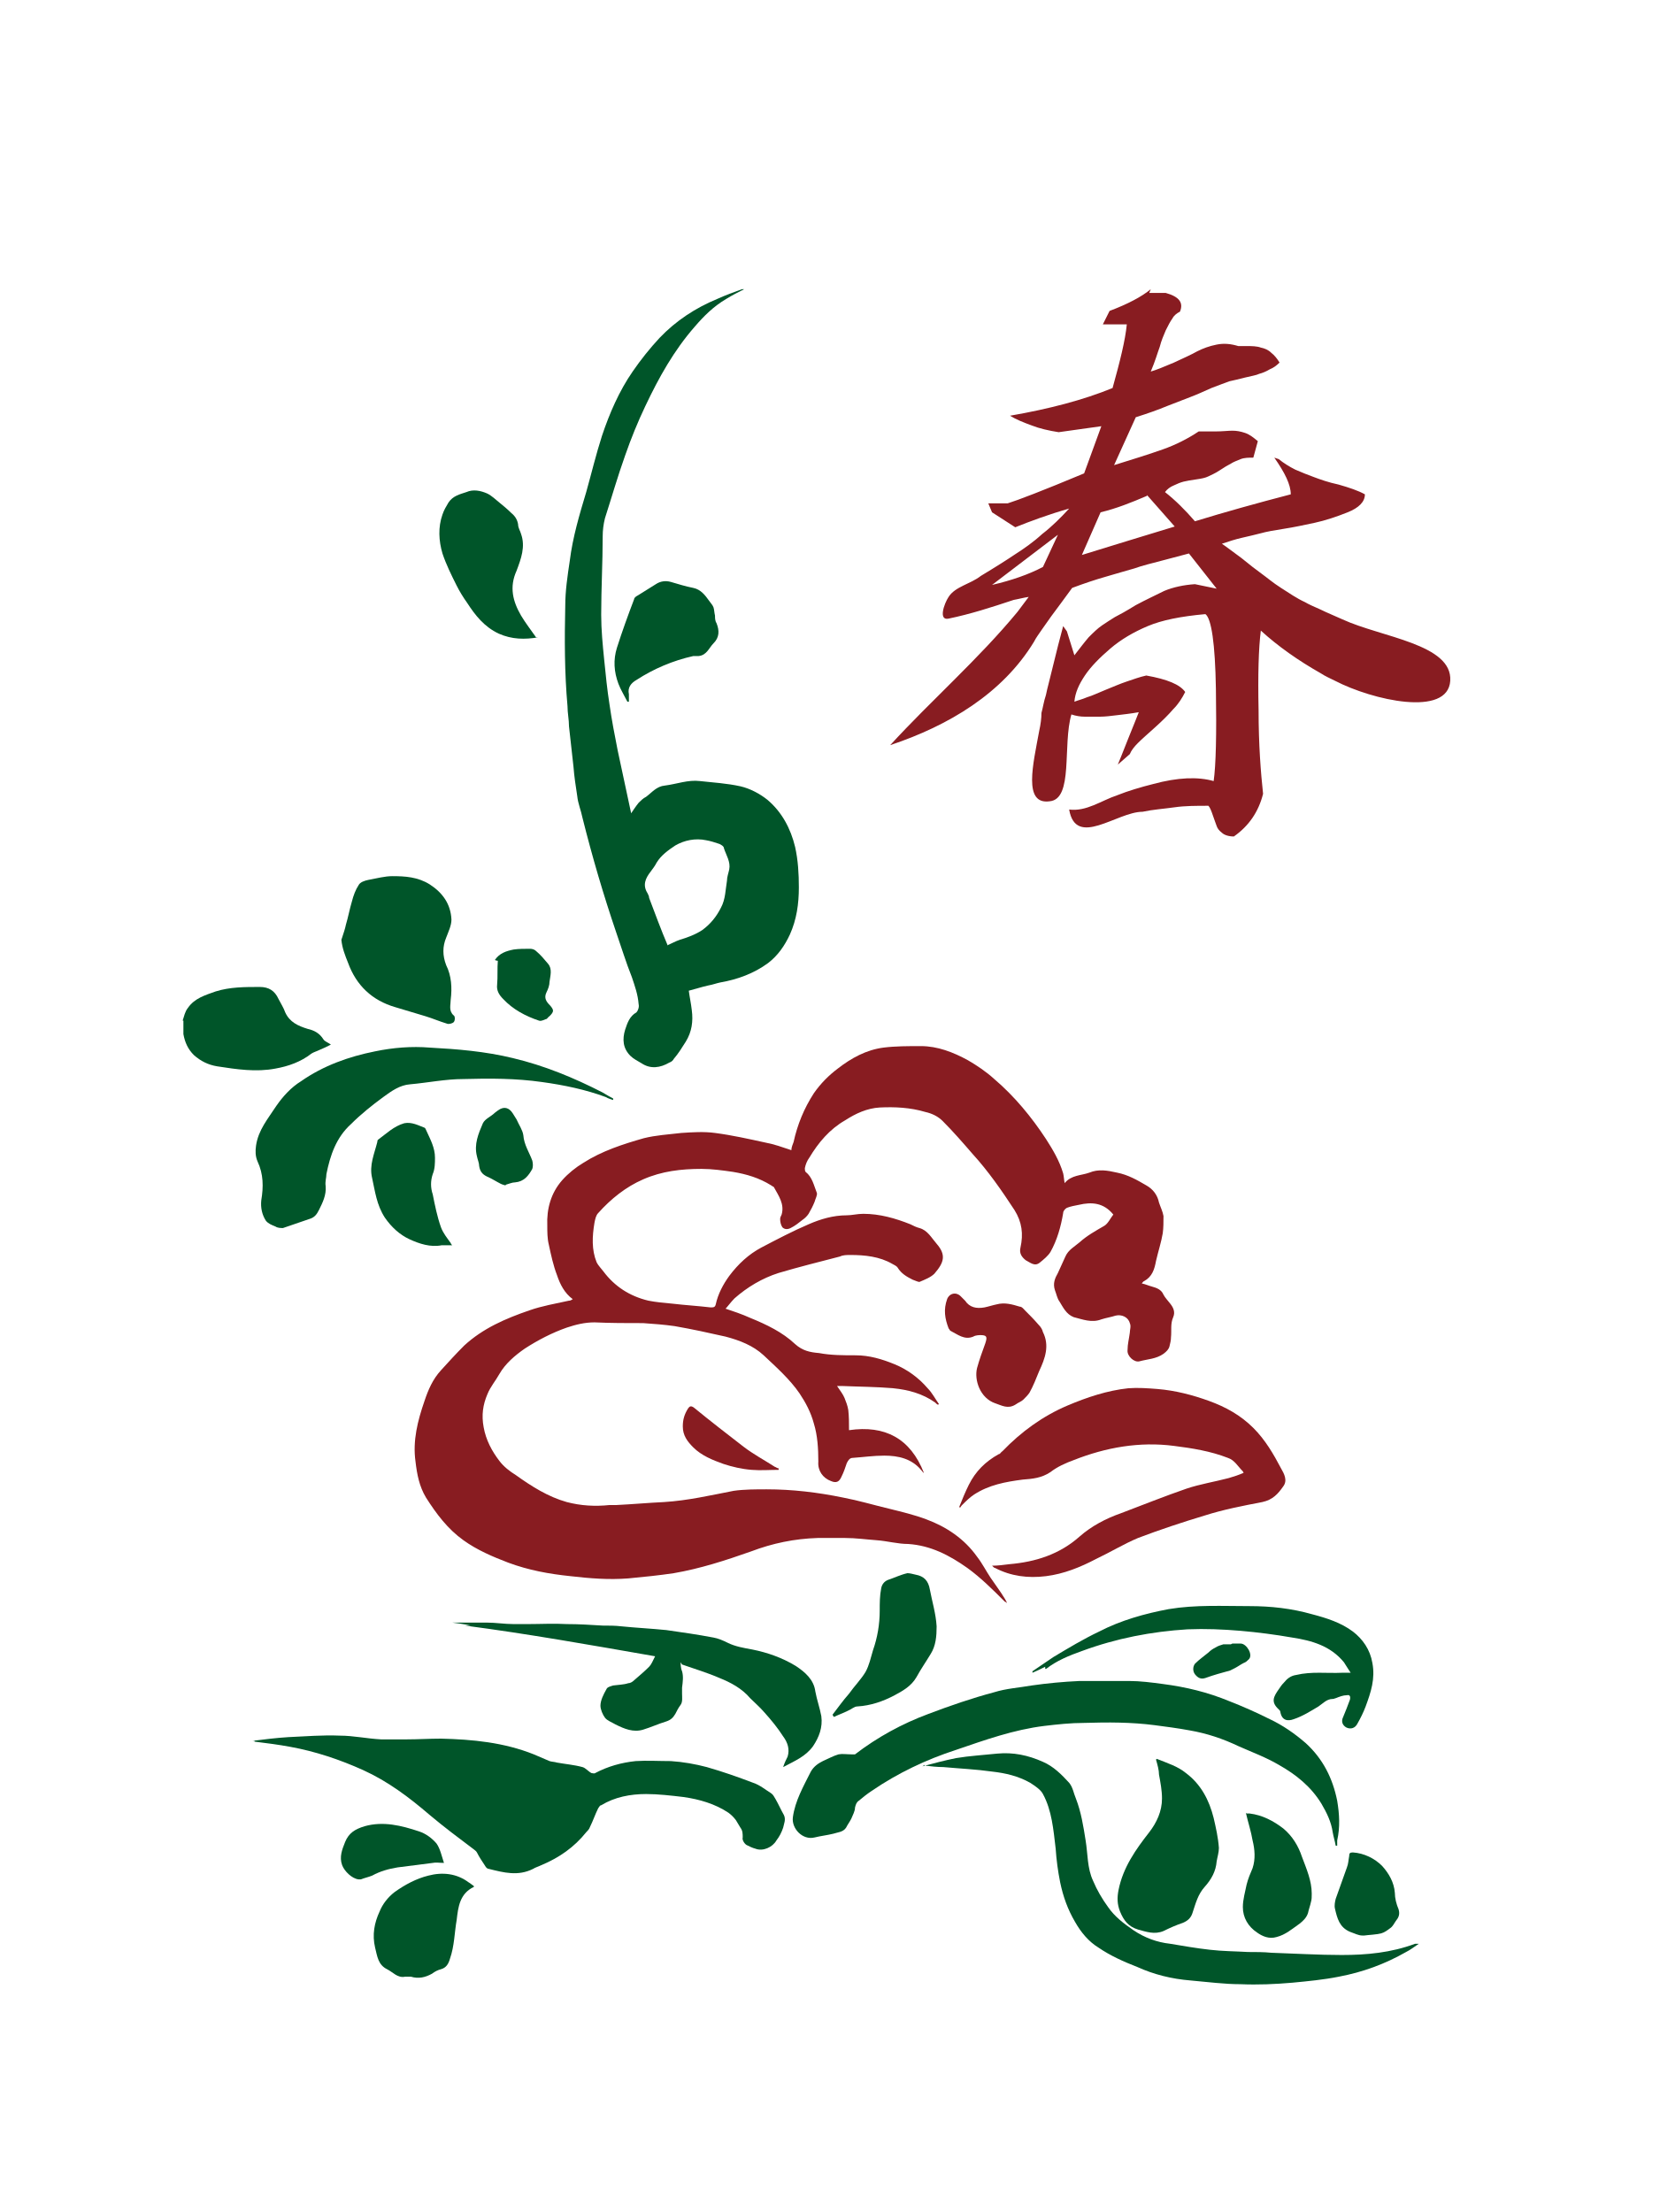
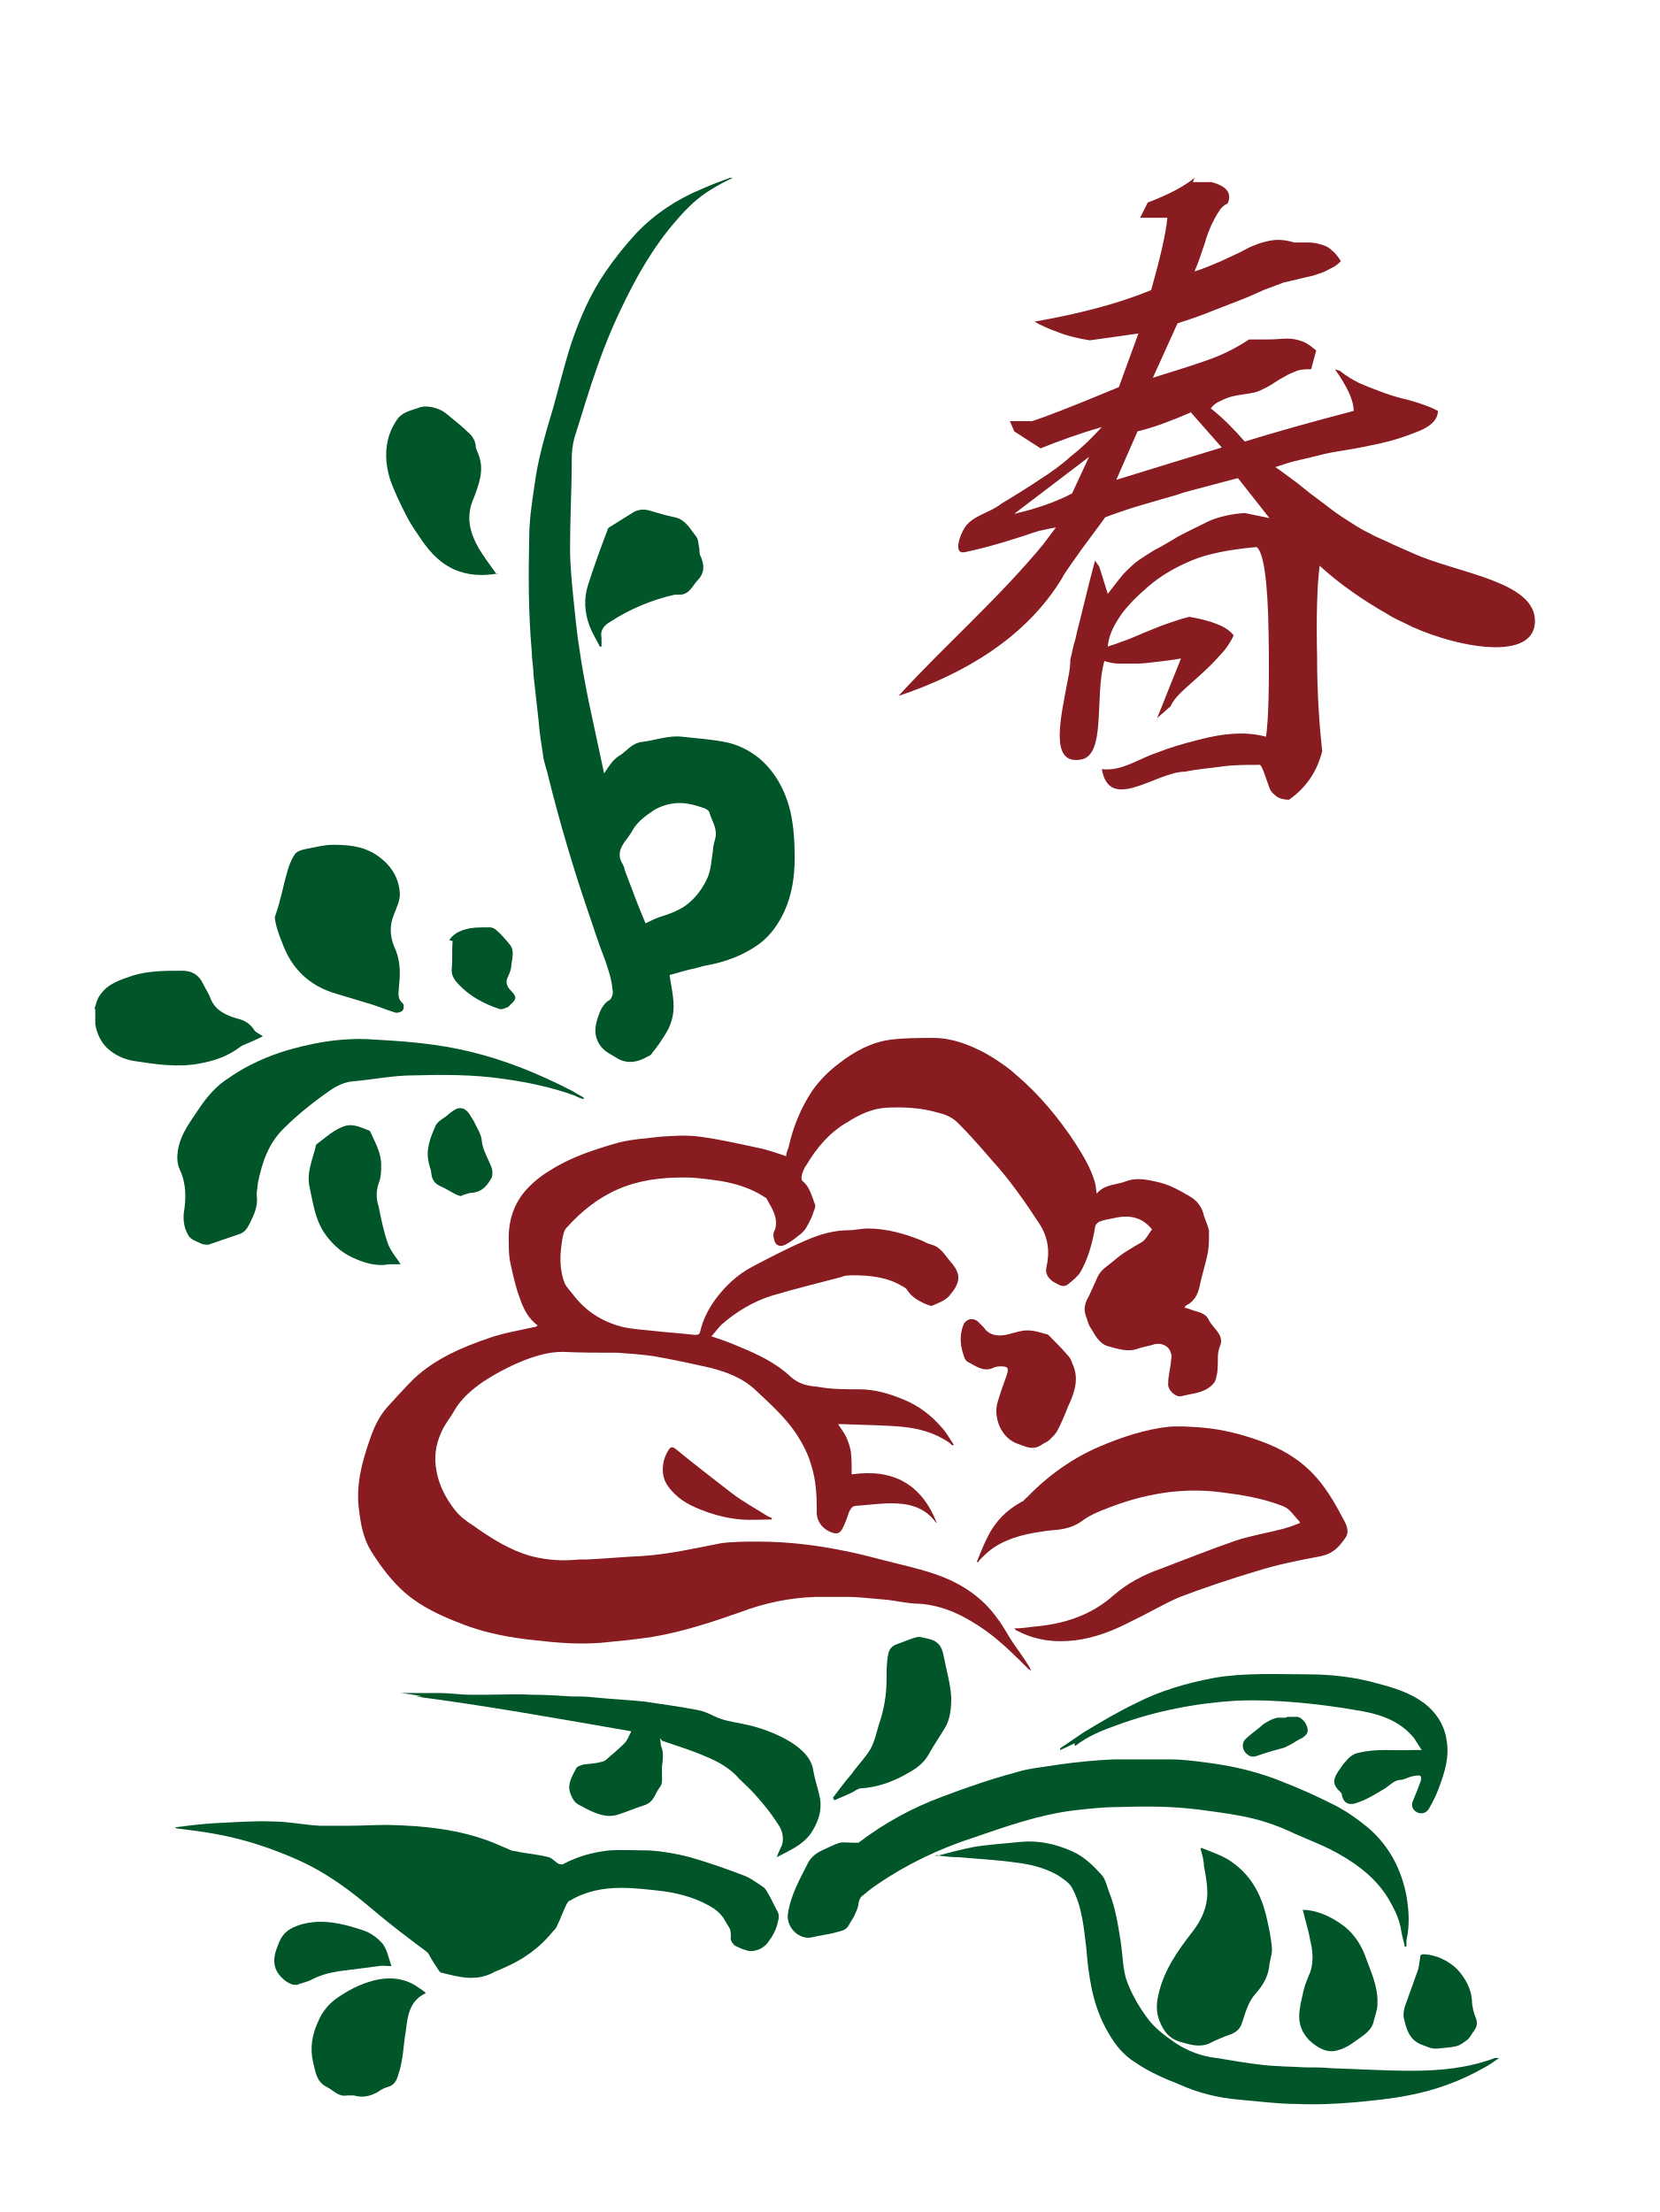
<svg xmlns="http://www.w3.org/2000/svg" width="900" height="1200" viewBox="0 0 900 1200">
-   <svg viewBox="0 0 19 26" preserveAspectRatio="xMidYMid meet" x="54.00" y="72.00" width="792.00" height="1056.00">
+   <svg viewBox="0 0 19 26" preserveAspectRatio="xMidYMid meet" width="900" height="1200">
    <defs>
      <style>
      .cls-1 {
        fill: #005529;
      }

      .cls-2 {
        fill: #881c21;
      }
    </style>
    </defs>
    <g>
      <path class="cls-1" d="M.86,11.86c.02-.06,.03-.12,.07-.17,.09-.13,.23-.17,.37-.22,.19-.06,.39-.06,.59-.06,.12,0,.2,.05,.25,.16,.03,.06,.07,.12,.09,.18,.06,.13,.17,.18,.3,.22,.09,.02,.16,.06,.21,.14,.02,.03,.06,.04,.1,.07-.06,.03-.1,.05-.15,.07-.04,.02-.08,.03-.11,.05-.14,.11-.31,.17-.48,.2-.26,.05-.52,.01-.78-.03-.12-.02-.22-.07-.31-.15-.08-.08-.12-.17-.14-.28,0,0,0-.02,0-.02v-.16Z" />
      <path class="cls-2" d="M8.09,15.7c.12,.04,.24,.08,.35,.13,.22,.09,.43,.19,.6,.35,.1,.09,.2,.11,.32,.12,.16,.03,.32,.03,.49,.03,.18,0,.35,.05,.52,.12,.17,.07,.32,.18,.44,.32,.06,.06,.1,.14,.15,.21,0,0,0,0-.01,.01-.01,0-.03-.02-.04-.03-.17-.12-.36-.17-.56-.19-.23-.02-.45-.02-.68-.03-.02,0-.04,0-.07,0,.04,.06,.08,.11,.1,.16,.02,.05,.04,.1,.05,.16,.01,.09,.01,.17,.01,.27,.48-.07,.82,.11,1,.57-.01,0-.02-.02-.03-.03-.13-.16-.31-.2-.5-.2-.14,0-.28,.02-.42,.03-.04,0-.06,.03-.08,.07-.02,.06-.04,.12-.07,.18-.03,.07-.07,.09-.14,.06-.11-.04-.18-.14-.17-.26,0-.17-.01-.35-.06-.51-.04-.15-.11-.28-.19-.4-.13-.19-.31-.35-.48-.51-.14-.13-.32-.2-.51-.25-.22-.05-.45-.1-.68-.14-.14-.02-.28-.03-.42-.04-.22,0-.43,0-.65-.01-.13,0-.25,.03-.37,.07-.2,.07-.39,.17-.56,.28-.13,.09-.26,.2-.34,.34-.05,.09-.12,.17-.16,.27-.06,.14-.08,.28-.05,.44,.03,.17,.11,.32,.21,.45,.06,.08,.14,.14,.22,.19,.21,.15,.43,.29,.68,.36,.19,.05,.38,.06,.57,.04,.03,0,.06,0,.09,0,.21-.01,.43-.03,.64-.04,.32-.02,.62-.09,.93-.15,.14-.02,.3-.02,.44-.02,.34,0,.68,.04,1.02,.11,.21,.04,.41,.1,.62,.15,.16,.04,.33,.08,.49,.14,.27,.1,.51,.26,.68,.5,.07,.09,.12,.19,.18,.28,.06,.09,.13,.18,.19,.28,.01,.02,.02,.03,.03,.06,0,0-.02-.02-.03-.02-.16-.16-.32-.32-.5-.45-.24-.17-.49-.3-.79-.32-.14,0-.28-.04-.42-.05-.14-.01-.28-.03-.42-.03-.12,0-.25,0-.37,0-.31,.01-.6,.07-.89,.18-.34,.12-.68,.23-1.03,.29-.2,.03-.4,.05-.61,.07-.26,.02-.51,0-.77-.03-.29-.03-.56-.08-.83-.18-.21-.08-.42-.17-.6-.3-.21-.15-.36-.35-.5-.57-.09-.15-.12-.31-.14-.48-.04-.28,.03-.55,.12-.81,.05-.15,.11-.29,.22-.41,.1-.11,.2-.22,.31-.33,.25-.23,.55-.36,.87-.47,.17-.06,.35-.09,.53-.13,.01,0,.02,0,.05-.02-.11-.08-.17-.2-.21-.32-.05-.13-.08-.27-.11-.41-.02-.08-.02-.17-.02-.25-.01-.23,.05-.44,.2-.61,.08-.09,.18-.17,.28-.23,.25-.16,.53-.25,.81-.33,.16-.04,.33-.05,.5-.07,.15-.01,.3-.02,.45,0,.23,.03,.45,.08,.68,.13,.11,.02,.22,.06,.34,.1,0-.04,.02-.08,.03-.11,.05-.23,.14-.45,.27-.65,.09-.13,.2-.24,.32-.33,.18-.14,.38-.25,.61-.28,.16-.02,.33-.02,.5-.02,.22,0,.43,.08,.63,.19,.12,.07,.24,.15,.35,.25,.27,.23,.5,.51,.69,.8,.09,.14,.18,.29,.23,.46,.01,.04,.01,.08,.02,.13,.09-.11,.22-.1,.33-.14,.12-.05,.24-.03,.37,0,.15,.03,.27,.1,.39,.17,.09,.05,.15,.13,.17,.23,.02,.06,.05,.12,.06,.18,0,.08,0,.16-.01,.23-.02,.12-.06,.24-.09,.37-.02,.11-.05,.21-.16,.27-.01,0-.02,.02-.03,.03,.05,.01,.09,.03,.13,.04,.07,.02,.13,.04,.16,.11,.02,.04,.06,.08,.09,.12,.04,.05,.07,.11,.04,.18-.04,.09-.02,.18-.03,.27,0,.04-.01,.08-.02,.12-.01,.04-.04,.07-.08,.1-.1,.07-.21,.07-.32,.1-.07,.02-.17-.07-.16-.15,0-.08,.02-.15,.03-.23,0-.04,.02-.09,0-.13-.02-.08-.11-.12-.19-.1-.06,.02-.13,.03-.19,.05-.13,.05-.25,0-.37-.03-.1-.04-.14-.13-.19-.21-.03-.04-.04-.1-.06-.15-.03-.09,0-.16,.04-.23,.03-.07,.07-.15,.1-.22,.04-.09,.12-.13,.19-.19,.1-.09,.21-.15,.33-.22,.05-.03,.08-.1,.12-.15-.13-.16-.29-.17-.46-.13-.05,.01-.11,.02-.16,.04-.02,.01-.05,.04-.05,.07-.03,.18-.08,.36-.17,.52-.03,.05-.09,.1-.14,.14-.07,.06-.13,0-.19-.03-.05-.04-.09-.09-.07-.17,.04-.18,.02-.34-.08-.5-.17-.26-.35-.52-.56-.75-.13-.15-.26-.3-.4-.44-.06-.06-.14-.1-.23-.12-.2-.06-.41-.07-.61-.06-.17,.01-.32,.08-.46,.17-.21,.12-.36,.3-.48,.5-.03,.04-.05,.09-.06,.14,0,.01,0,.04,.01,.05,.09,.07,.11,.18,.15,.28,.01,.03-.02,.08-.03,.12-.02,.05-.05,.11-.08,.16-.02,.03-.05,.06-.08,.08-.05,.04-.1,.08-.16,.11-.04,.02-.08,.02-.11-.01-.02-.03-.03-.07-.03-.11,0-.02,.01-.04,.02-.06,.04-.14-.04-.25-.1-.36,0-.01-.03-.02-.04-.03-.16-.1-.33-.15-.51-.18-.14-.02-.28-.04-.42-.04-.27,0-.53,.03-.78,.14-.23,.1-.43,.26-.6,.45-.03,.03-.04,.08-.05,.13-.03,.18-.04,.36,.03,.53,.02,.04,.06,.08,.09,.12,.15,.2,.35,.33,.6,.39,.1,.02,.21,.03,.32,.04,.17,.02,.34,.03,.51,.05,.04,0,.06,0,.07-.04,.03-.14,.1-.27,.18-.38,.12-.16,.26-.29,.43-.38,.21-.11,.42-.22,.63-.31,.16-.07,.33-.12,.51-.12,.07,0,.14-.02,.22-.02,.22,0,.43,.06,.63,.14,.04,.02,.08,.04,.12,.05,.11,.03,.16,.13,.23,.21,.13,.15,.1,.25-.03,.4-.05,.05-.13,.08-.2,.11-.02,0-.06-.02-.09-.03-.08-.04-.15-.08-.2-.16-.01-.02-.05-.04-.07-.05-.17-.1-.37-.12-.56-.12-.05,0-.1,0-.14,.02-.27,.07-.55,.14-.82,.22-.22,.07-.42,.19-.59,.34-.05,.05-.09,.11-.14,.16Z" />
      <path class="cls-1" d="M6.83,9.12c.04-.06,.08-.12,.12-.17,.03-.03,.06-.06,.1-.08,.08-.06,.14-.14,.25-.15,.16-.02,.31-.08,.47-.06,.18,.02,.36,.03,.54,.07,.13,.03,.26,.1,.36,.18,.19,.16,.31,.38,.37,.63,.04,.18,.05,.36,.05,.54,0,.22-.03,.43-.12,.63-.07,.15-.16,.28-.29,.38-.19,.14-.41,.22-.64,.26-.05,.01-.1,.03-.16,.04-.09,.02-.18,.05-.26,.07,.01,.08,.03,.17,.04,.26,.02,.15,0,.29-.08,.42-.05,.08-.1,.16-.16,.23-.01,.02-.03,.04-.06,.05-.12,.07-.25,.09-.37,.01-.05-.03-.11-.06-.15-.1-.1-.1-.11-.22-.07-.35,.03-.09,.06-.18,.15-.23,.02-.02,.04-.07,.03-.11-.01-.13-.05-.24-.09-.36-.08-.2-.14-.4-.21-.6-.17-.5-.32-1.01-.45-1.53-.02-.1-.06-.19-.07-.29-.02-.13-.04-.26-.05-.39-.02-.18-.04-.36-.06-.54,0-.09-.02-.18-.02-.27-.04-.45-.04-.9-.03-1.34,0-.2,.03-.4,.06-.6,.04-.32,.13-.62,.22-.92,.07-.25,.13-.5,.21-.75,.1-.3,.23-.6,.41-.86,.11-.16,.23-.31,.36-.45,.22-.23,.48-.4,.77-.52,.11-.05,.22-.09,.33-.13,0,0,.02,0,.03,0-.08,.04-.16,.08-.24,.13-.17,.1-.3,.23-.42,.37-.28,.32-.48,.68-.66,1.06-.1,.21-.19,.43-.27,.66-.1,.28-.18,.56-.27,.84-.02,.08-.03,.16-.03,.24,0,.35-.02,.7-.02,1.05,0,.2,.02,.4,.04,.6,.02,.2,.04,.4,.07,.59,.03,.21,.07,.42,.11,.62,.06,.28,.12,.56,.18,.84,0,0,0,0,0,0Zm.51,1.73c.05-.02,.1-.05,.16-.07,.1-.03,.21-.07,.3-.13,.11-.08,.19-.18,.25-.3,.06-.11,.06-.24,.08-.36,0-.05,.02-.1,.03-.15,.02-.1-.04-.19-.07-.28,0-.03-.04-.05-.06-.06-.06-.02-.12-.04-.18-.05-.14-.03-.29,0-.41,.07-.09,.06-.19,.13-.25,.23-.02,.04-.05,.08-.08,.12-.07,.09-.11,.18-.04,.29,.01,.02,.02,.04,.02,.06,.08,.21,.16,.43,.25,.64Z" />
      <path class="cls-1" d="M1.79,21.48c.16-.02,.32-.04,.48-.05,.23-.01,.46-.03,.69-.02,.18,0,.36,.04,.55,.05,.1,0,.2,0,.3,0,.01,0,.02,0,.04,0,.15,0,.31-.01,.46-.01,.42,.01,.84,.05,1.24,.21,.07,.03,.14,.06,.21,.09,.03,.01,.07,.01,.1,.02,.11,.02,.23,.03,.34,.06,.04,.01,.08,.06,.12,.08,.01,0,.04,.01,.05,0,.17-.09,.35-.14,.54-.16,.15-.01,.31,0,.47,0,.16,.01,.33,.04,.48,.08,.21,.06,.41,.13,.62,.21,.09,.03,.16,.09,.24,.14,.03,.02,.04,.05,.06,.08,.04,.07,.07,.14,.11,.21,.03,.06,0,.12-.01,.17-.02,.06-.05,.12-.09,.17-.05,.09-.18,.15-.28,.11-.04-.01-.08-.03-.12-.05-.03-.02-.06-.07-.05-.1,0-.05,0-.09-.03-.13-.02-.03-.04-.07-.06-.1-.03-.04-.06-.07-.1-.1-.18-.12-.39-.18-.6-.21-.17-.02-.34-.04-.5-.04-.21,0-.42,.04-.6,.15-.02,0-.03,.03-.04,.04-.04,.08-.07,.17-.11,.25-.01,.03-.03,.05-.05,.07-.16,.2-.36,.34-.6,.44-.04,.02-.08,.03-.11,.05-.2,.1-.39,.05-.59,0-.02,0-.04-.02-.05-.04-.04-.06-.08-.12-.11-.18-.01-.02-.03-.03-.04-.04-.2-.15-.4-.3-.59-.46-.28-.24-.56-.45-.89-.6-.31-.14-.64-.25-.97-.31-.16-.03-.32-.05-.48-.07,0,0,0,0,0-.01Z" />
      <path class="cls-1" d="M16.26,22.88c-.01-.06-.03-.12-.04-.18-.02-.14-.08-.26-.15-.38-.14-.23-.34-.39-.57-.52-.17-.1-.36-.17-.54-.25-.21-.1-.42-.17-.65-.21-.16-.03-.32-.05-.47-.07-.31-.04-.62-.04-.94-.03-.18,0-.36,.02-.53,.04-.41,.05-.8,.19-1.18,.32-.4,.13-.78,.31-1.13,.55-.06,.04-.11,.08-.17,.13-.03,.02-.04,.05-.05,.09,0,.05-.03,.1-.05,.15-.02,.04-.05,.08-.07,.12-.04,.06-.11,.06-.17,.08-.08,.02-.17,.03-.25,.05-.16,.04-.31-.12-.29-.27,.03-.22,.14-.41,.24-.61,.04-.07,.1-.11,.16-.14,.07-.03,.14-.07,.21-.09,.05-.01,.11,0,.17,0,.02,0,.04,0,.05,0,.3-.23,.63-.41,.98-.54,.29-.11,.58-.21,.88-.29,.16-.05,.33-.06,.5-.09,.21-.03,.42-.05,.64-.06,.22,0,.44,0,.66,0,.15,0,.3,.02,.45,.04,.31,.04,.6,.11,.89,.23,.18,.07,.36,.15,.54,.24,.17,.08,.33,.19,.48,.32,.23,.21,.36,.47,.42,.77,.03,.18,.04,.35,0,.53,0,.02,0,.05,0,.07,0,0-.01,0-.02,0Z" />
      <path class="cls-2" d="M15.02,17.88c-.07-.07-.11-.15-.2-.18-.23-.09-.48-.13-.72-.16-.46-.06-.91,.02-1.34,.19-.11,.04-.22,.09-.31,.16-.12,.08-.24,.09-.37,.1-.23,.03-.45,.07-.65,.2-.06,.04-.11,.09-.16,.14,0,0-.02,.02-.02,.03,0,0-.01,0-.02,0,.04-.1,.08-.2,.13-.3,.09-.18,.22-.31,.4-.41,.02,0,.03-.03,.05-.04,.25-.26,.54-.47,.87-.61,.26-.11,.53-.2,.81-.23,.13-.01,.26,0,.39,.01,.24,.02,.47,.08,.69,.16,.22,.08,.42,.19,.59,.36,.16,.16,.27,.35,.37,.54,.04,.07,.09,.16,.03,.24-.07,.1-.14,.18-.28,.21-.26,.05-.52,.1-.77,.18-.3,.09-.6,.19-.89,.3-.19,.08-.37,.19-.56,.28-.21,.11-.43,.2-.67,.23-.24,.03-.47,0-.68-.11-.01,0-.02-.01-.04-.03,.08,0,.15-.01,.23-.02,.35-.03,.67-.13,.94-.37,.16-.14,.35-.24,.55-.31,.29-.11,.59-.23,.88-.33,.18-.06,.37-.09,.56-.14,.07-.02,.13-.04,.2-.07Z" />
      <path class="cls-1" d="M6.61,12.92s-.07-.02-.1-.04c-.27-.1-.56-.16-.85-.2-.35-.05-.7-.05-1.05-.04-.24,0-.48,.05-.71,.07-.14,.01-.25,.09-.36,.17-.15,.11-.3,.23-.43,.36-.2,.18-.28,.42-.33,.67,0,.05-.02,.1-.01,.16,.01,.12-.04,.22-.09,.32-.03,.06-.06,.1-.13,.12-.12,.04-.23,.08-.35,.12-.03,0-.07,0-.1-.02-.05-.02-.1-.04-.13-.08-.05-.08-.07-.17-.06-.27,.03-.18,.03-.35-.05-.52-.03-.07-.03-.14-.02-.21,.03-.21,.16-.36,.27-.53,.09-.13,.2-.25,.33-.33,.3-.21,.64-.33,.99-.4,.24-.05,.49-.07,.73-.05,.37,.02,.74,.05,1.11,.14,.42,.1,.81,.26,1.2,.46,.05,.03,.1,.06,.14,.08,0,0,0,0,0,.01Z" />
      <path class="cls-1" d="M10.74,21.82c.15-.04,.3-.08,.45-.11,.18-.03,.36-.04,.55-.06,.21-.02,.41,.02,.61,.11,.14,.06,.25,.17,.35,.28,.05,.06,.06,.14,.09,.21,.07,.18,.1,.37,.13,.56,.03,.18,.02,.37,.1,.54,.05,.12,.12,.24,.2,.35,.09,.13,.21,.22,.34,.31,.15,.1,.31,.16,.49,.18,.18,.03,.35,.06,.53,.08,.17,.02,.34,.02,.51,.03,.1,0,.21,0,.31,.01,.31,.01,.63,.03,.94,.03,.33,0,.66-.03,.98-.15,.01,0,.03,0,.05,0-.06,.04-.11,.08-.17,.11-.28,.16-.58,.27-.9,.33-.2,.04-.41,.06-.62,.08-.23,.02-.46,.03-.69,.02-.22,0-.44-.03-.67-.05-.25-.02-.49-.08-.71-.18-.18-.07-.36-.15-.52-.26-.13-.08-.23-.2-.31-.34-.1-.17-.16-.34-.2-.53-.03-.15-.05-.3-.06-.45-.03-.25-.05-.51-.17-.73-.03-.06-.11-.11-.17-.15-.16-.09-.33-.13-.51-.15-.21-.03-.43-.04-.65-.06-.08,0-.17-.01-.25-.02,0,0,0,0,0-.01Z" />
      <path class="cls-1" d="M7.51,20.43s0,.08,.02,.12c.02,.07,.01,.14,0,.22,0,.03,0,.05,0,.08,0,.05,.01,.11-.02,.15-.03,.04-.05,.08-.07,.12-.03,.05-.06,.08-.12,.1-.1,.03-.21,.08-.31,.11-.13,.04-.25-.01-.37-.07-.05-.03-.11-.05-.14-.09-.03-.04-.06-.11-.06-.16,0-.07,.04-.15,.08-.22,.01-.03,.06-.04,.09-.05,.07-.01,.14-.01,.2-.03,.03,0,.06-.02,.08-.04,.07-.06,.14-.12,.2-.18,.03-.03,.05-.08,.08-.14-.86-.15-1.7-.3-2.54-.41,.02,0,.04,0,.08,0-.09-.02-.17-.03-.25-.04,0,0,0,0,0,0,.02,0,.03,0,.05,0,.14,0,.27,0,.41,0,.12,0,.24,.02,.36,.02,.06,0,.13,0,.19,0,.17,0,.35-.01,.52,0,.16,0,.32,.01,.48,.02,.08,0,.17,0,.25,.01,.2,.02,.4,.03,.6,.05,.21,.03,.42,.06,.63,.1,.06,.01,.13,.04,.19,.07,.1,.05,.22,.07,.33,.09,.2,.04,.4,.11,.58,.22,.12,.08,.24,.18,.26,.34,.02,.11,.06,.22,.08,.33,.02,.15-.03,.28-.11,.4-.1,.14-.25,.2-.4,.28,.02-.06,.04-.1,.06-.14,.03-.1,0-.19-.06-.27-.07-.11-.16-.22-.25-.32-.06-.07-.13-.13-.19-.19-.11-.13-.26-.21-.41-.27-.16-.07-.33-.12-.5-.18Z" />
      <path class="cls-1" d="M2.99,10.75c.02-.06,.04-.12,.05-.17,.03-.1,.05-.21,.08-.31,.02-.08,.05-.16,.09-.22,.02-.04,.08-.06,.13-.07,.11-.02,.22-.05,.32-.05,.17,0,.34,.01,.5,.11,.17,.11,.28,.26,.29,.47,0,.08-.04,.16-.07,.24-.05,.12-.05,.24,0,.37,.07,.14,.08,.3,.06,.46,0,.07-.03,.15,.04,.21,.02,.01,.02,.07,0,.09-.02,.02-.07,.03-.09,.02-.1-.03-.19-.07-.29-.1-.13-.04-.27-.08-.4-.12-.31-.09-.52-.29-.63-.59-.04-.1-.08-.2-.09-.31Z" />
      <path class="cls-1" d="M13.87,21.72c.15,.06,.28,.1,.39,.19,.2,.15,.31,.36,.37,.6,.03,.13,.06,.26,.07,.4,0,.06-.02,.12-.03,.18-.01,.13-.07,.24-.16,.34-.09,.1-.12,.22-.16,.34-.02,.07-.06,.11-.13,.14-.09,.03-.18,.07-.26,.11-.12,.05-.23,.01-.34-.02-.13-.04-.19-.12-.24-.24-.04-.1-.04-.19-.02-.29,.06-.3,.23-.54,.41-.77,.1-.13,.17-.28,.17-.45,0-.11-.02-.21-.04-.32,0-.06-.02-.13-.04-.2Z" />
      <path class="cls-1" d="M16.46,20.57s-.06-.09-.09-.14c-.18-.22-.43-.29-.69-.33-.23-.04-.46-.07-.69-.09-.24-.02-.47-.03-.71-.02-.48,.03-.95,.12-1.41,.29-.17,.06-.34,.13-.48,.24,0,0-.01,0-.01-.01,0,0,0,0,0-.02-.06,.03-.12,.06-.17,.08,0,0,0-.01,0-.02,.09-.06,.19-.13,.28-.19,.2-.12,.4-.24,.61-.34,.29-.15,.61-.24,.93-.3,.36-.06,.72-.04,1.08-.04,.28,0,.56,.03,.84,.11,.19,.05,.38,.11,.54,.23,.13,.1,.23,.24,.26,.42,.04,.21-.02,.39-.09,.58-.03,.08-.07,.16-.11,.23-.03,.06-.09,.08-.15,.05-.05-.03-.07-.08-.04-.14,.03-.07,.06-.15,.09-.23,.01-.04,0-.07-.04-.06-.05,0-.1,.02-.15,.04-.01,0-.02,.01-.04,.01-.08,0-.13,.06-.19,.1-.1,.06-.21,.13-.33,.17-.08,.03-.16,.02-.18-.1,0-.01-.01-.02-.02-.03-.11-.1-.07-.17,0-.27,.02-.03,.04-.06,.07-.09,.04-.05,.09-.09,.16-.1,.21-.05,.41-.02,.62-.03,.04,0,.08,0,.11,0,0,0,.01-.01,.02-.02Z" />
      <path class="cls-1" d="M5.61,6.74c-.18,.03-.35,.03-.53-.05-.19-.09-.31-.24-.42-.41-.05-.07-.1-.15-.14-.23-.07-.14-.14-.28-.19-.43-.05-.17-.06-.35,0-.52,.02-.06,.05-.11,.08-.16,.06-.09,.15-.11,.24-.14,.09-.04,.19-.02,.28,.02,.06,.03,.11,.08,.16,.12,.05,.04,.11,.09,.16,.14,.05,.04,.08,.09,.09,.15,0,.05,.03,.09,.04,.13,.06,.17,0,.33-.06,.49-.1,.22-.05,.41,.06,.6,.06,.1,.13,.19,.2,.29Z" />
      <path class="cls-1" d="M6.8,7.6c-.04-.08-.09-.16-.12-.24-.06-.16-.07-.32-.02-.48,.07-.22,.15-.44,.23-.65,0-.02,.03-.04,.05-.05,.08-.05,.16-.1,.24-.15,.06-.04,.13-.05,.2-.03,.1,.03,.2,.06,.3,.08,.1,.02,.16,.1,.21,.17,.02,.03,.05,.06,.06,.09,.01,.03,.01,.07,.02,.11,0,.03,0,.07,.02,.1,.04,.1,.04,.19-.04,.27-.06,.06-.09,.16-.2,.17-.02,0-.05,0-.07,0-.27,.06-.53,.17-.76,.32-.07,.04-.12,.1-.1,.19,0,.03,0,.06,0,.1,0,0-.02,0-.03,0Z" />
      <path class="cls-1" d="M4.75,23.43c-.19,.09-.21,.27-.23,.44-.03,.17-.03,.35-.09,.52-.02,.07-.05,.12-.12,.14-.04,.01-.08,.03-.12,.06-.09,.05-.18,.07-.28,.04-.03,0-.06,0-.08,0-.1,.02-.16-.06-.24-.1-.12-.06-.13-.17-.16-.29-.04-.17-.01-.33,.06-.48,.04-.1,.11-.19,.2-.26,.14-.1,.29-.18,.45-.22,.19-.05,.38-.03,.54,.09,.02,.01,.04,.03,.07,.05Z" />
      <path class="cls-1" d="M9.54,21.13c.07-.09,.14-.19,.22-.28,.07-.1,.16-.19,.22-.29,.05-.09,.07-.19,.1-.29,.06-.17,.09-.35,.09-.53,0-.1,0-.2,.02-.3,.01-.05,.04-.09,.09-.11,.09-.03,.17-.07,.26-.09,.03,0,.07,.01,.11,.02,.11,.02,.17,.08,.19,.2,.03,.16,.08,.32,.09,.49,0,.13-.01,.26-.08,.37-.06,.1-.13,.2-.19,.31-.07,.12-.18,.18-.29,.24-.15,.08-.32,.14-.5,.15-.04,0-.08,.04-.13,.06-.06,.03-.12,.05-.18,.08,0,0,0,0-.01-.01Z" />
      <path class="cls-2" d="M11.51,16.06s-.06,0-.09,.02c-.12,.05-.21-.03-.31-.08,0,0-.01-.02-.02-.03-.05-.13-.07-.25-.02-.39,.03-.08,.12-.1,.18-.04,.02,.02,.04,.04,.06,.06,.06,.09,.15,.11,.26,.09,.05-.01,.11-.03,.16-.04,.11-.03,.21,0,.31,.03,.03,0,.05,.03,.07,.05,.06,.06,.12,.12,.18,.19,.03,.03,.05,.06,.06,.1,.09,.18,.03,.35-.05,.52-.04,.1-.08,.2-.13,.29-.02,.03-.05,.06-.08,.09-.03,.03-.07,.04-.11,.07-.1,.06-.18,.01-.27-.02-.2-.07-.28-.31-.24-.47,.03-.11,.07-.22,.11-.33,.03-.09,.02-.11-.07-.11Z" />
      <path class="cls-1" d="M4.46,14.86c-.05,0-.1,0-.14,0-.15,.03-.3-.02-.43-.08-.13-.06-.24-.16-.33-.29-.11-.17-.13-.35-.17-.53-.04-.17,.03-.32,.07-.48,0-.01,0-.02,.01-.03,.11-.08,.21-.18,.35-.22,.1-.02,.19,.03,.27,.06,.01,0,.02,.03,.03,.05,.05,.11,.11,.22,.11,.35,0,.07,0,.15-.03,.22-.03,.09-.03,.18,0,.27,.03,.15,.06,.3,.11,.44,.03,.08,.08,.14,.13,.21,0,0,0,.01,.02,.03Z" />
      <path class="cls-1" d="M15.07,22.45s.03,0,.04,0c.17,.02,.32,.1,.45,.2,.12,.1,.2,.23,.25,.38,.06,.16,.13,.32,.13,.49,0,.04,0,.08-.01,.11-.01,.05-.03,.1-.04,.15-.02,.06-.06,.1-.11,.14-.1,.07-.19,.15-.31,.18-.1,.03-.19-.01-.26-.06-.12-.08-.19-.2-.19-.34,0-.1,.03-.2,.05-.3,.02-.08,.05-.15,.08-.22,.04-.12,.03-.25,0-.37-.02-.12-.06-.24-.09-.37Z" />
      <path class="cls-1" d="M16.62,24.08c-.06,0-.11-.03-.17-.05-.14-.06-.17-.18-.2-.31-.01-.04,0-.09,.01-.13,.05-.14,.1-.28,.15-.42,.02-.05,.02-.1,.03-.15,0-.04,.01-.05,.05-.05,.15,.01,.29,.08,.39,.18,.09,.1,.16,.22,.17,.36,0,.07,.02,.15,.05,.22,.02,.07,0,.11-.04,.16-.02,.03-.04,.07-.07,.09-.04,.03-.08,.06-.12,.07-.08,.02-.16,.02-.23,.03Z" />
      <path class="cls-1" d="M4.35,23.11c-.06,0-.11-.01-.15,0-.16,.02-.31,.04-.47,.06-.12,.02-.23,.05-.34,.11-.05,.02-.1,.03-.15,.05,0,0-.02,0-.03,0-.09-.01-.19-.11-.22-.19-.04-.11,0-.21,.04-.31,.05-.12,.13-.17,.26-.21,.25-.07,.49-.01,.73,.07,.09,.03,.17,.09,.23,.16,.05,.07,.07,.17,.1,.26Z" />
      <path class="cls-1" d="M5.07,11.06s-.02,0-.04-.01c.06-.09,.15-.12,.25-.14,.07-.01,.14-.01,.22-.01,.03,0,.06,.01,.08,.03,.06,.05,.11,.11,.16,.17,.06,.07,.03,.16,.02,.24,0,.05-.02,.1-.04,.14-.04,.08,0,.13,.05,.18,.05,.06,.05,.08-.01,.14-.02,.01-.03,.04-.05,.04-.03,.01-.06,.03-.09,.02-.18-.06-.35-.15-.48-.29-.05-.05-.09-.11-.08-.19,.01-.11,0-.21,.01-.33Z" />
      <path class="cls-1" d="M5.17,14.06s-.04-.01-.06-.02c-.06-.03-.12-.07-.19-.1-.06-.03-.09-.07-.1-.14,0-.04-.02-.08-.03-.13-.04-.16,.02-.3,.08-.44,.03-.06,.11-.09,.16-.14,.01-.01,.03-.02,.04-.03,.08-.06,.15-.04,.2,.04,.02,.03,.03,.05,.05,.08,.03,.07,.08,.14,.09,.21,.01,.13,.08,.23,.12,.34,.01,.04,.01,.08,0,.11-.05,.09-.11,.17-.23,.18-.04,0-.08,.02-.12,.03Z" />
      <path class="cls-2" d="M8.82,17.86c-.12,0-.24,.01-.36,0-.13-.01-.26-.04-.38-.08-.14-.05-.29-.11-.4-.22-.08-.08-.14-.16-.14-.28,0-.09,.02-.16,.07-.24,.02-.03,.04-.04,.08-.01,.22,.18,.44,.35,.66,.52,.13,.1,.28,.18,.42,.27,.01,0,.03,.02,.05,.02,0,0,0,0,0,.01Z" />
      <path class="cls-1" d="M14.88,20.18s.08,0,.11,0c.08,0,.17,.15,.11,.21-.02,.02-.04,.04-.07,.05-.04,.02-.08,.05-.12,.07-.02,.01-.04,.02-.06,.03-.11,.03-.22,.06-.33,.1-.06,.02-.1,0-.14-.05-.03-.04-.03-.1,0-.14,.06-.06,.12-.1,.18-.15,.03-.03,.06-.05,.1-.07,.03-.02,.07-.03,.1-.04,.03,0,.07,0,.1,0Z" />
    </g>
    <path class="cls-2" d="M13.77,2.14h.22c.18,.05,.24,.13,.19,.25-.04,.02-.08,.05-.1,.09-.03,.04-.06,.1-.09,.16-.03,.07-.06,.14-.08,.22-.03,.08-.06,.19-.12,.33,.07-.02,.17-.06,.31-.12,.13-.06,.24-.11,.31-.15,.08-.04,.16-.07,.26-.09,.1-.02,.19-.01,.29,.02h.16s.09,0,.14,.02c.05,.01,.1,.03,.14,.07,.04,.03,.08,.08,.11,.13-.04,.04-.08,.07-.13,.09-.05,.03-.1,.05-.14,.06-.04,.02-.11,.03-.19,.05s-.16,.04-.21,.05c-.05,.02-.14,.05-.24,.09-.11,.05-.2,.09-.28,.12-.08,.03-.18,.07-.31,.12-.12,.05-.26,.1-.42,.15l-.29,.64c.26-.08,.48-.15,.65-.21,.17-.06,.33-.14,.48-.24,.05,0,.12,0,.22,0,.1,0,.17-.01,.23-.01s.11,.01,.17,.03c.06,.02,.11,.06,.17,.11l-.06,.22c-.06,0-.12,0-.17,.02-.05,.02-.1,.04-.13,.06-.04,.02-.09,.05-.15,.09-.06,.04-.11,.06-.15,.08-.04,.02-.09,.03-.16,.04-.07,.01-.13,.02-.17,.03-.04,.01-.09,.03-.13,.05-.05,.02-.09,.05-.12,.09,.14,.11,.27,.24,.4,.39,.39-.12,.82-.24,1.28-.36,0-.13-.08-.29-.22-.49l.06,.02c.06,.05,.14,.1,.22,.14,.09,.04,.17,.07,.25,.1,.08,.03,.19,.07,.33,.1,.14,.04,.26,.08,.35,.13,0,.1-.08,.18-.23,.24-.15,.06-.3,.11-.44,.14-.14,.03-.28,.06-.41,.08-.13,.02-.24,.04-.31,.06-.08,.02-.16,.04-.25,.06-.09,.02-.18,.05-.27,.08,.06,.04,.15,.11,.26,.19,.11,.09,.2,.16,.27,.21,.07,.05,.15,.12,.26,.19,.11,.07,.21,.14,.32,.19,.05,.03,.12,.06,.21,.1,.08,.04,.18,.08,.29,.13,.52,.24,1.47,.33,1.44,.82-.03,.49-1.04,.26-1.54,0-.06-.03-.13-.06-.19-.1-.3-.17-.57-.36-.8-.57-.03,.24-.04,.59-.03,1.06,0,.47,.03,.84,.06,1.12-.06,.24-.19,.43-.39,.57-.07,0-.13-.02-.16-.05-.04-.03-.06-.06-.07-.09-.01-.03-.03-.08-.05-.14-.02-.06-.04-.11-.06-.13-.16,0-.31,0-.45,.02s-.29,.03-.43,.06c-.34,0-.89,.49-.98-.03,.23,.03,.43-.12,.64-.19,.15-.06,.32-.11,.48-.15,.33-.09,.6-.1,.81-.04,.03-.21,.04-.62,.03-1.23-.01-.61-.06-.94-.14-1-.33,.03-.58,.08-.77,.16-.19,.08-.36,.18-.5,.3-.14,.12-.26,.24-.34,.36-.08,.12-.13,.23-.14,.35,.05-.02,.1-.03,.17-.06,.07-.02,.15-.06,.25-.1,.1-.04,.19-.08,.28-.11,.09-.03,.17-.06,.26-.08,.28,.05,.45,.12,.52,.22-.04,.08-.09,.16-.16,.23-.06,.07-.14,.15-.24,.24-.1,.09-.18,.16-.23,.21-.05,.05-.09,.1-.11,.15l-.16,.14s.07-.17,.14-.35c.07-.17,.14-.35,.14-.35-.11,.02-.21,.03-.29,.04-.08,.01-.16,.02-.23,.02-.07,0-.14,0-.2,0-.06,0-.12-.01-.18-.03-.12,.41,.03,1.13-.29,1.16-.36,.05-.22-.5-.14-.94,.02-.09,.03-.17,.03-.24,.02-.07,.03-.15,.06-.24,.02-.1,.05-.2,.08-.33,.06-.25,.11-.44,.15-.59l.05,.07,.1,.32c.07-.09,.13-.17,.19-.24,.06-.06,.12-.12,.18-.16,.06-.04,.12-.08,.17-.11,.06-.03,.15-.08,.28-.16,.13-.07,.26-.13,.38-.19,.12-.05,.26-.08,.41-.09l.29,.06-.37-.47c-.08,.02-.19,.05-.34,.09s-.28,.07-.39,.11c-.11,.03-.24,.07-.38,.11-.14,.04-.29,.09-.45,.15-.1,.14-.2,.27-.28,.38-.04,.06-.08,.11-.12,.17s-.08,.11-.11,.17c-.42,.69-1.14,1.12-1.92,1.38,.55-.6,1.18-1.15,1.7-1.78,.05-.07,.1-.13,.15-.2-.07,.01-.14,.03-.2,.04-.3,.1-.58,.19-.87,.25-.14,.03-.06-.2,0-.29,.09-.14,.29-.17,.43-.28,.1-.06,.18-.11,.26-.16,.08-.05,.14-.09,.2-.13,.11-.07,.24-.16,.36-.27,.13-.1,.25-.22,.36-.34-.28,.08-.52,.17-.72,.25l-.31-.2-.05-.12h.26c.13-.04,.47-.17,1.02-.4l.23-.63-.57,.08c-.13-.02-.26-.05-.36-.09-.11-.04-.21-.08-.29-.13,.52-.09,.98-.21,1.37-.37,.1-.36,.17-.64,.19-.85h-.32s.09-.18,.09-.18c.24-.09,.43-.19,.55-.29Zm-1.22,3.23l-.88,.67c.26-.06,.49-.14,.68-.24l.2-.43Zm1.19-.52c-.21,.09-.41,.17-.62,.22l-.25,.57c.39-.12,.81-.25,1.24-.38l-.37-.42Z" />
  </svg>
</svg>
